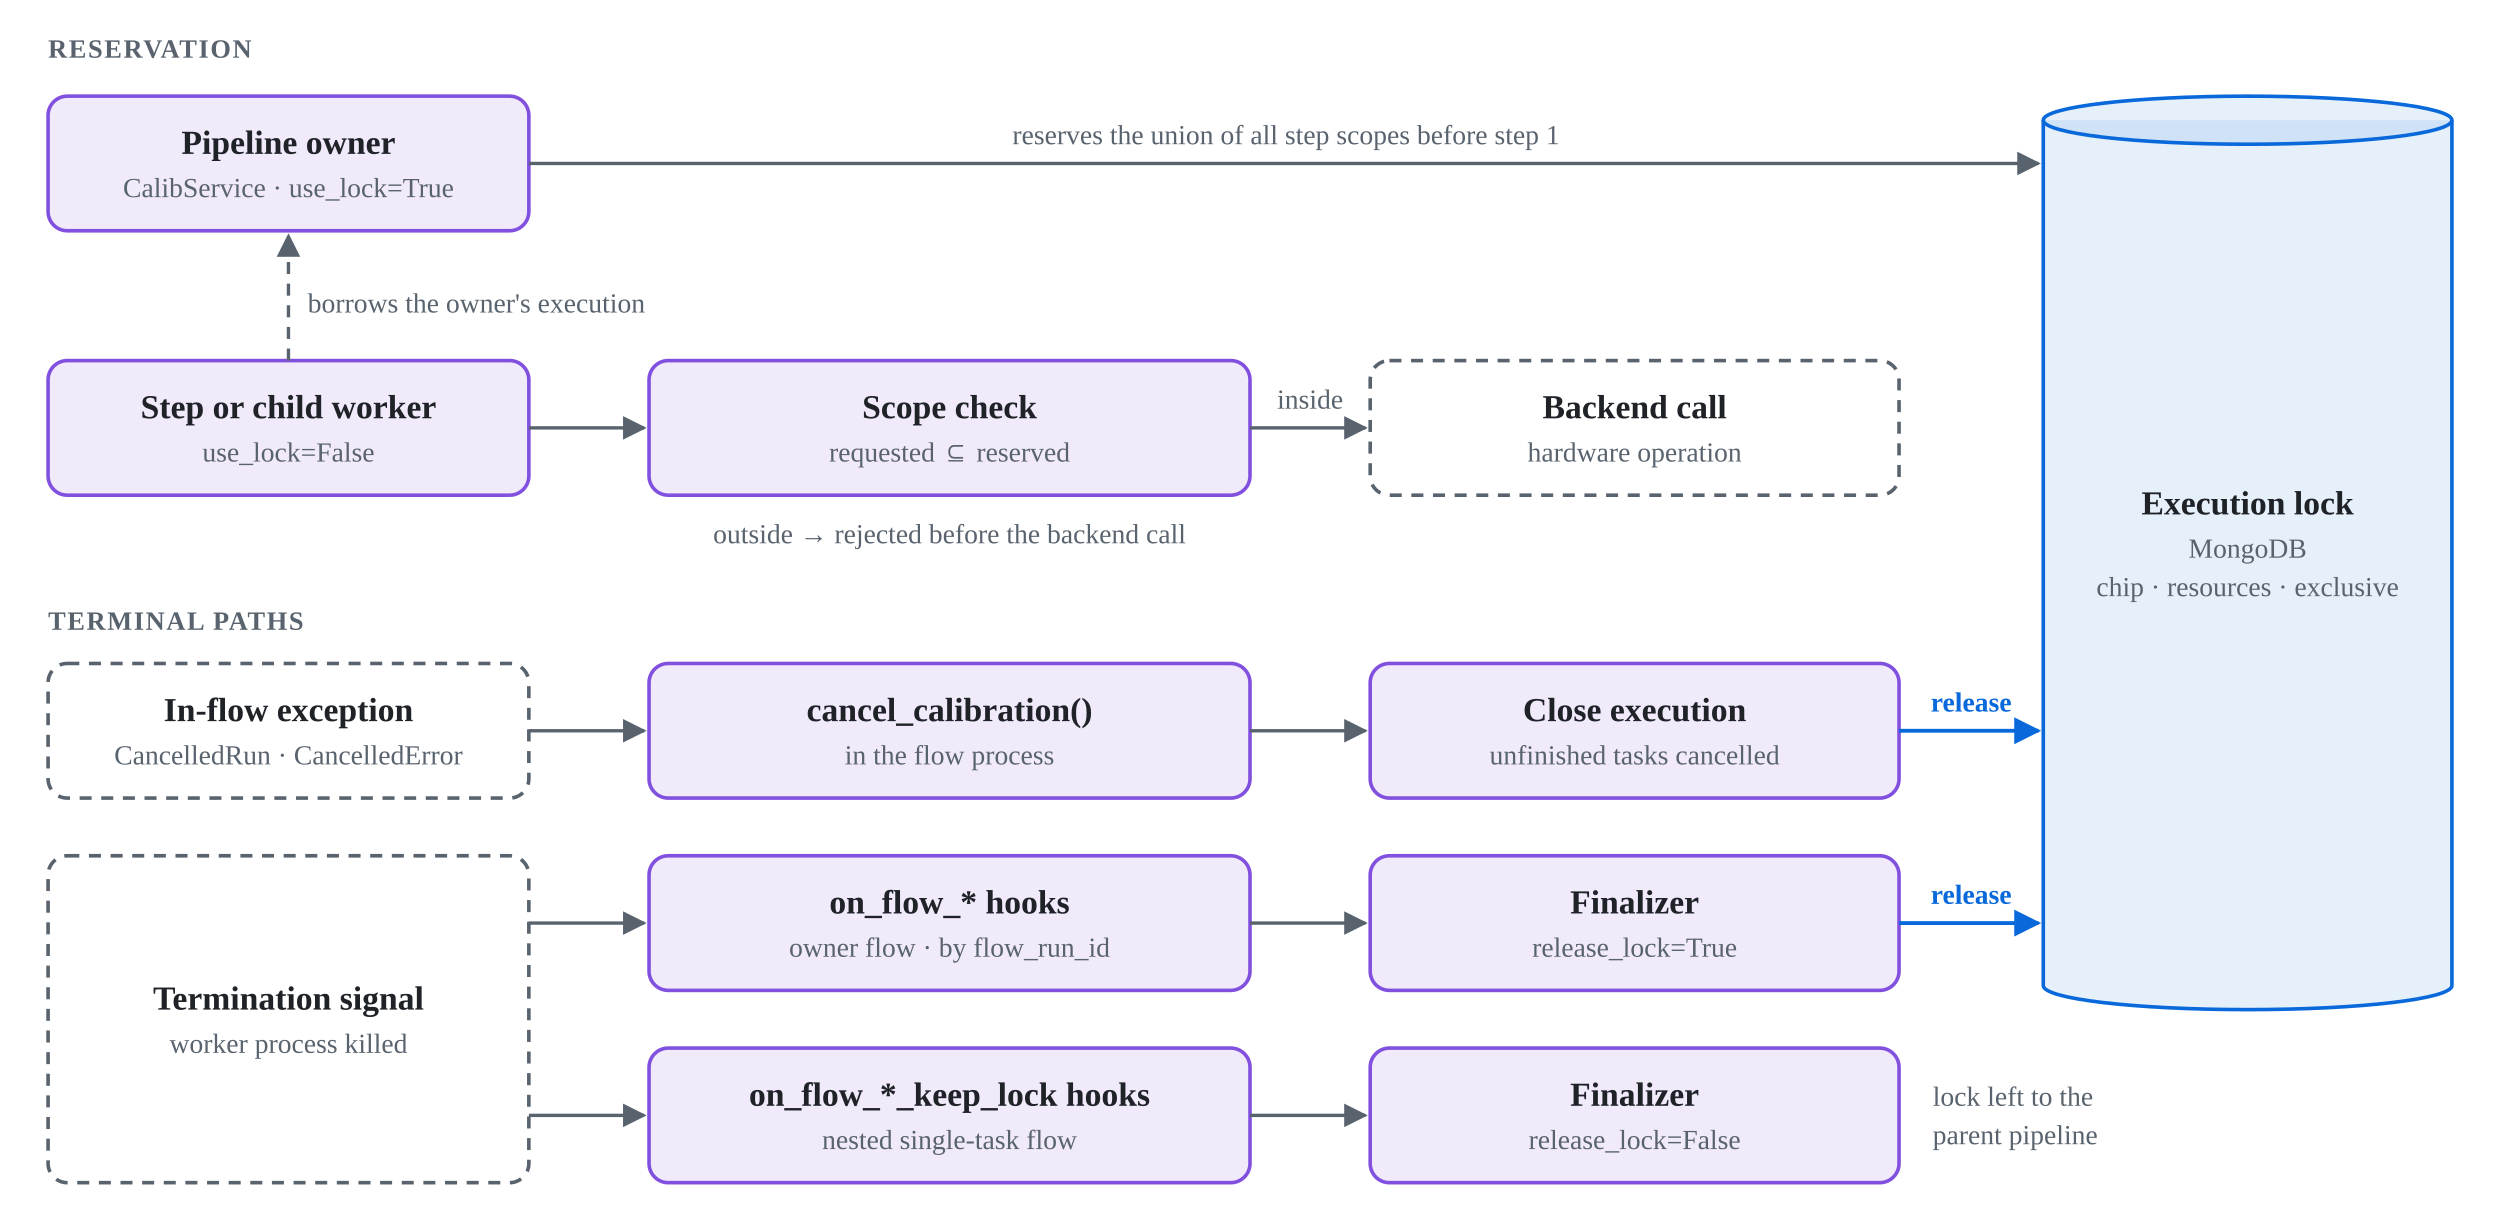
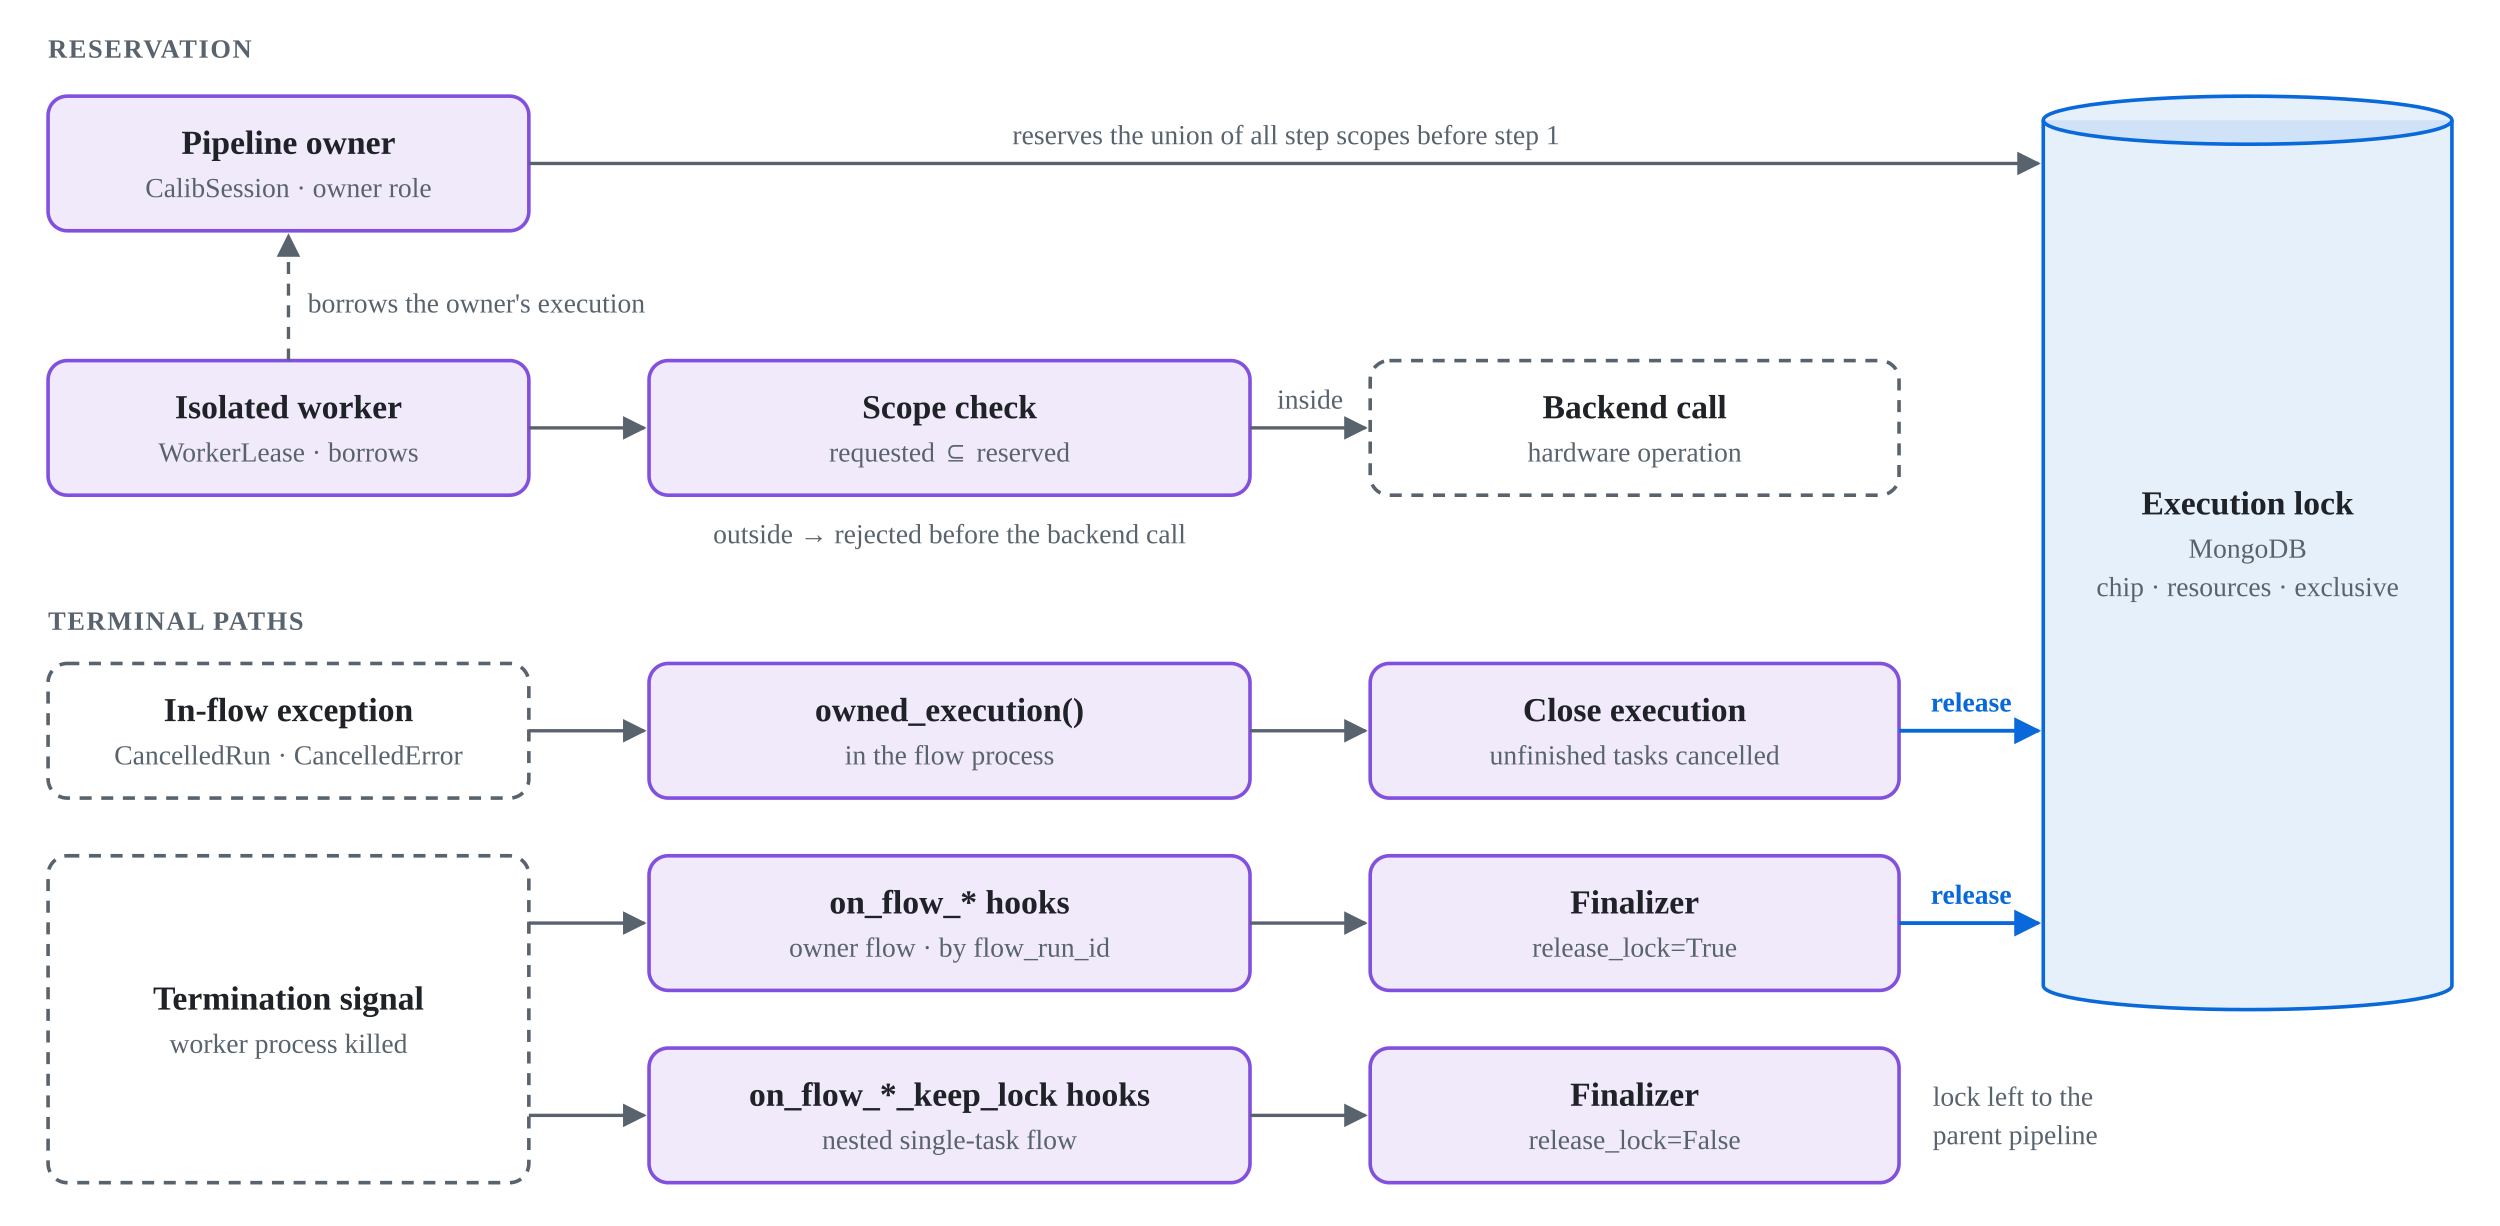
- <svg xmlns="http://www.w3.org/2000/svg" viewBox="0 0 1040 510" role="img" aria-label="The pipeline owner reserves the union of its step scopes in the execution lock; steps and child workers run with use_lock=False and are rejected if their scope exceeds the reservation. Only the owner releases the lock: through cancel_calibration() after an in-flow cancellation exception, or through the on_flow hooks after a termination signal. Nested flows use the keep_lock hooks, which close the execution without releasing the lock.">
+ <svg xmlns="http://www.w3.org/2000/svg" viewBox="0 0 1040 510" role="img" aria-label="The pipeline owner reserves the union of its step scopes in the execution lock; isolated workers borrow its execution and reservation and are rejected if their scope exceeds the reservation. Only the owner releases the lock: through its owned execution cleanup after an in-flow cancellation exception, or through the on_flow hooks after a termination signal. Nested flows use the keep_lock hooks, which close the execution without releasing the lock.">
  <style>
    .qd-root { font-family: var(--vp-font-family-base, -apple-system, "Segoe UI", Roboto, sans-serif); }
    .qd-title { fill: var(--vp-c-text-1, #1f2328); font-size: 14px; font-weight: 600; text-anchor: middle; }
    .qd-sub { fill: var(--vp-c-text-2, #59636e); font-size: 11.5px; text-anchor: middle; }
    .qd-label { fill: var(--vp-c-text-2, #59636e); font-size: 11.5px; }
    .qd-edge { stroke: var(--vp-c-text-2, #59636e); stroke-width: 1.4; fill: none; }
    .qd-head { fill: var(--vp-c-text-2, #59636e); }
    .qd-dash { stroke-dasharray: 5 4; }
    .qd-ui { fill: rgba(46, 160, 67, 0.12); stroke: #2ea043; stroke-width: 1.5; }
    .qd-api { fill: rgba(219, 109, 40, 0.12); stroke: #db6d28; stroke-width: 1.5; }
    .qd-wf { fill: rgba(130, 80, 223, 0.12); stroke: #8250df; stroke-width: 1.5; }
    .qd-data { fill: rgba(9, 105, 218, 0.10); stroke: #0969da; stroke-width: 1.5; }
    .qd-ext { fill: none; stroke: var(--vp-c-text-2, #59636e); stroke-width: 1.5; stroke-dasharray: 5 4; }
      .qd-er-section { fill: var(--vp-c-text-2, #59636e); font-size: 11px; font-weight: 600; letter-spacing: 0.06em; }
    .qd-er-release { stroke: #0969da; stroke-width: 1.6; fill: none; }
    .qd-er-release-head { fill: #0969da; }
    .qd-er-release-label { fill: #0969da; font-size: 11.5px; font-weight: 600; }
  </style>
  <defs>
    <marker id="qd-er-arrow" viewBox="0 0 10 10" refX="9" refY="5" markerWidth="7" markerHeight="7" orient="auto-start-reverse">
      <path d="M0,0 L10,5 L0,10 z" class="qd-head" />
    </marker>
    <marker id="qd-er-release-arrow" viewBox="0 0 10 10" refX="9" refY="5" markerWidth="7" markerHeight="7" orient="auto-start-reverse">
      <path d="M0,0 L10,5 L0,10 z" class="qd-er-release-head" />
    </marker>
  </defs>
  <g class="qd-root">
    <path d="M850,50 V410 a85.0,10 0 0,0 170,0 V50" class="qd-data" />
    <ellipse cx="935.0" cy="50" rx="85.0" ry="10" class="qd-data" />
    <text x="935.0" y="214" class="qd-title">Execution lock</text>
    <text x="935.0" y="232" class="qd-sub">MongoDB</text>
    <text x="935.0" y="248" class="qd-sub">chip · resources · exclusive</text>
    <text x="20" y="24" class="qd-er-section">RESERVATION</text>
    <rect x="20" y="40" width="200" height="56" rx="8" class="qd-wf" />
    <text x="120" y="64" class="qd-title">Pipeline owner</text>
-     <text x="120" y="82" class="qd-sub">CalibService · use_lock=True</text>
+     <text x="120" y="82" class="qd-sub">CalibSession · owner role</text>
    <line x1="220" y1="68" x2="848" y2="68" class="qd-edge" marker-end="url(#qd-er-arrow)" />
    <text x="535.0" y="60" class="qd-label" style="text-anchor: middle">reserves the union of all step scopes before step 1</text>
    <rect x="20" y="150" width="200" height="56" rx="8" class="qd-wf" />
-     <text x="120" y="174" class="qd-title">Step or child worker</text>
-     <text x="120" y="192" class="qd-sub">use_lock=False</text>
+     <text x="120" y="174" class="qd-title">Isolated worker</text>
+     <text x="120" y="192" class="qd-sub">WorkerLease · borrows</text>
    <line x1="120.0" y1="150" x2="120.0" y2="98" class="qd-edge qd-dash" marker-end="url(#qd-er-arrow)" />
    <text x="128.0" y="130" class="qd-label" style="text-anchor: start">borrows the owner's execution</text>
    <rect x="270" y="150" width="250" height="56" rx="8" class="qd-wf" />
    <text x="395" y="174" class="qd-title">Scope check</text>
    <text x="395" y="192" class="qd-sub">requested ⊆ reserved</text>
    <line x1="220" y1="178" x2="268" y2="178" class="qd-edge" marker-end="url(#qd-er-arrow)" />
    <rect x="570" y="150" width="220" height="56" rx="8" class="qd-ext" />
    <text x="680" y="174" class="qd-title">Backend call</text>
    <text x="680" y="192" class="qd-sub">hardware operation</text>
    <line x1="520" y1="178" x2="568" y2="178" class="qd-edge" marker-end="url(#qd-er-arrow)" />
    <text x="545.0" y="170" class="qd-label" style="text-anchor: middle">inside</text>
    <text x="395.0" y="226" class="qd-label" style="text-anchor: middle">outside → rejected before the backend call</text>
    <text x="20" y="262" class="qd-er-section">TERMINAL PATHS</text>
    <rect x="20" y="276" width="200" height="56" rx="8" class="qd-ext" />
    <text x="120" y="300" class="qd-title">In-flow exception</text>
    <text x="120" y="318" class="qd-sub">CancelledRun · CancelledError</text>
    <rect x="20" y="356" width="200" height="136" rx="8" class="qd-ext" />
    <text x="120" y="420" class="qd-title">Termination signal</text>
    <text x="120" y="438" class="qd-sub">worker process killed</text>
    <rect x="270" y="276" width="250" height="56" rx="8" class="qd-wf" />
-     <text x="395" y="300" class="qd-title">cancel_calibration()</text>
+     <text x="395" y="300" class="qd-title">owned_execution()</text>
    <text x="395" y="318" class="qd-sub">in the flow process</text>
    <rect x="270" y="356" width="250" height="56" rx="8" class="qd-wf" />
    <text x="395" y="380" class="qd-title">on_flow_* hooks</text>
    <text x="395" y="398" class="qd-sub">owner flow · by flow_run_id</text>
    <rect x="270" y="436" width="250" height="56" rx="8" class="qd-wf" />
    <text x="395" y="460" class="qd-title">on_flow_*_keep_lock hooks</text>
    <text x="395" y="478" class="qd-sub">nested single-task flow</text>
    <rect x="570" y="276" width="220" height="56" rx="8" class="qd-wf" />
    <text x="680" y="300" class="qd-title">Close execution</text>
    <text x="680" y="318" class="qd-sub">unfinished tasks cancelled</text>
    <rect x="570" y="356" width="220" height="56" rx="8" class="qd-wf" />
    <text x="680" y="380" class="qd-title">Finalizer</text>
    <text x="680" y="398" class="qd-sub">release_lock=True</text>
    <rect x="570" y="436" width="220" height="56" rx="8" class="qd-wf" />
    <text x="680" y="460" class="qd-title">Finalizer</text>
    <text x="680" y="478" class="qd-sub">release_lock=False</text>
    <line x1="220" y1="304" x2="268" y2="304" class="qd-edge" marker-end="url(#qd-er-arrow)" />
    <line x1="220" y1="384" x2="268" y2="384" class="qd-edge" marker-end="url(#qd-er-arrow)" />
    <line x1="220" y1="464" x2="268" y2="464" class="qd-edge" marker-end="url(#qd-er-arrow)" />
    <line x1="520" y1="304" x2="568" y2="304" class="qd-edge" marker-end="url(#qd-er-arrow)" />
    <line x1="520" y1="384" x2="568" y2="384" class="qd-edge" marker-end="url(#qd-er-arrow)" />
    <line x1="520" y1="464" x2="568" y2="464" class="qd-edge" marker-end="url(#qd-er-arrow)" />
    <line x1="790" y1="304" x2="848" y2="304" class="qd-er-release" marker-end="url(#qd-er-release-arrow)" />
    <line x1="790" y1="384" x2="848" y2="384" class="qd-er-release" marker-end="url(#qd-er-release-arrow)" />
    <text x="820.0" y="296" class="qd-er-release-label" style="text-anchor: middle">release</text>
    <text x="820.0" y="376" class="qd-er-release-label" style="text-anchor: middle">release</text>
    <text x="804" y="460" class="qd-label" style="text-anchor: start">lock left to the</text>
    <text x="804" y="476" class="qd-label" style="text-anchor: start">parent pipeline</text>
  </g>
</svg>
